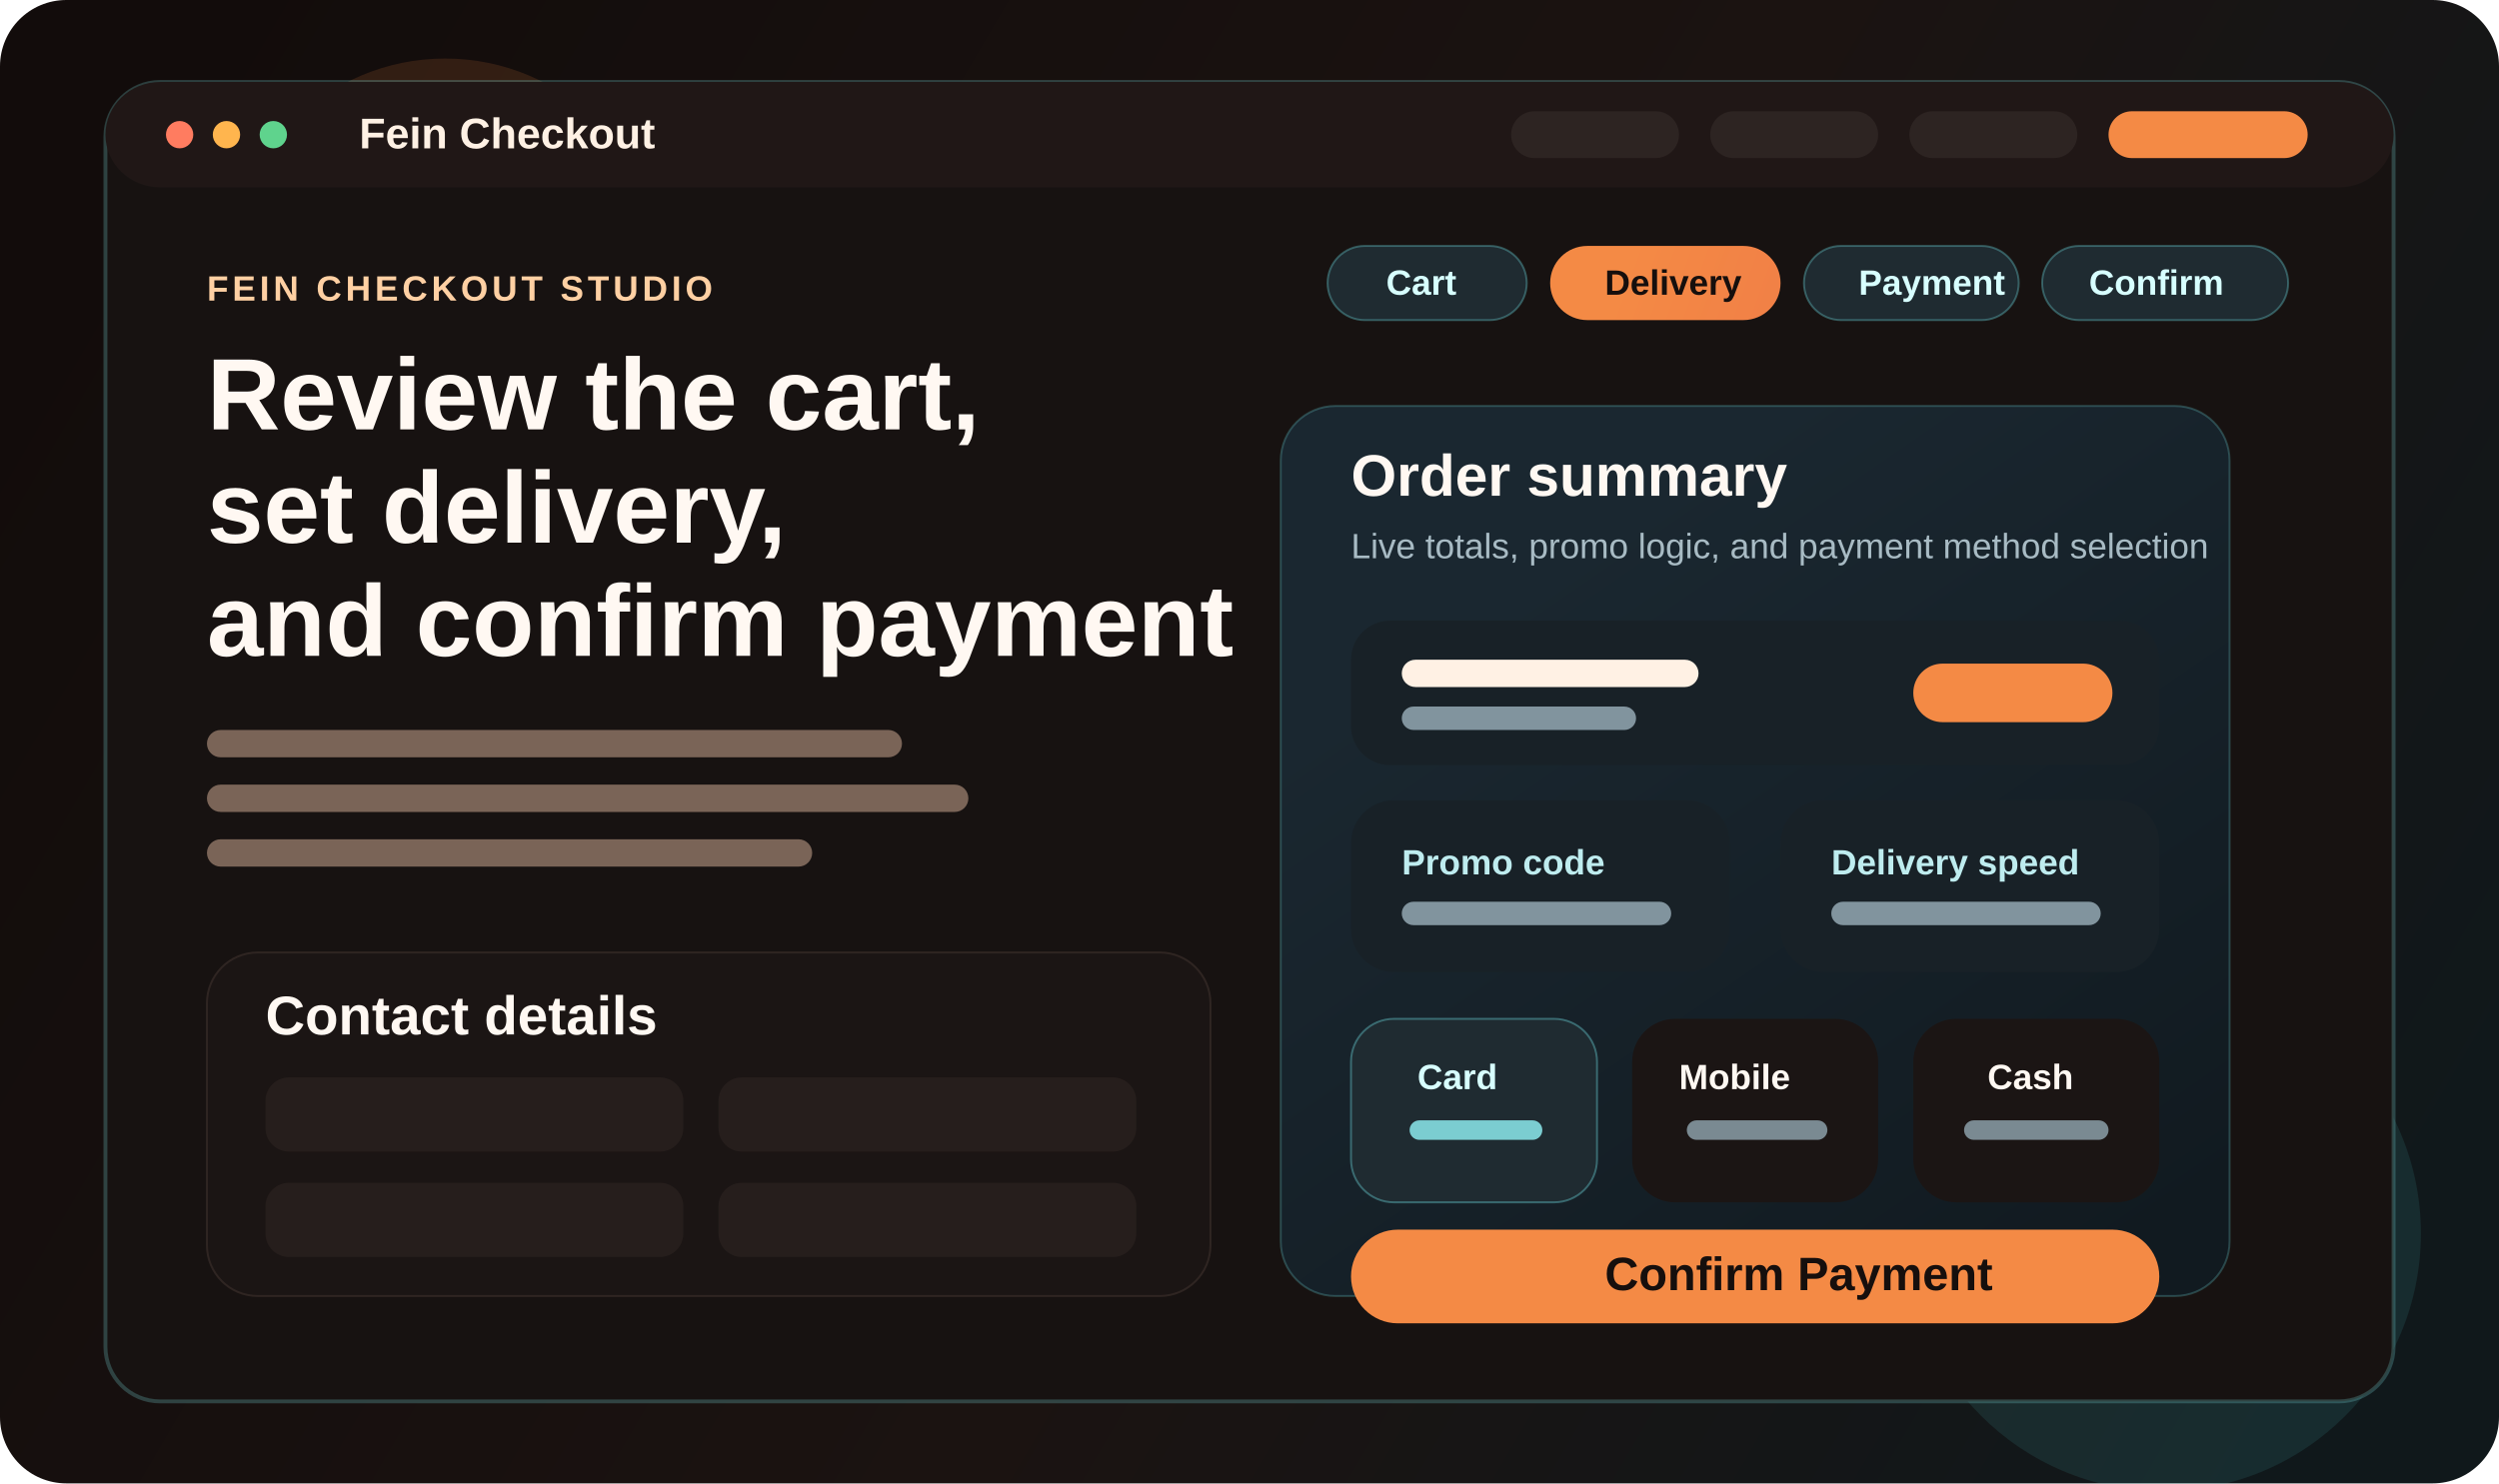
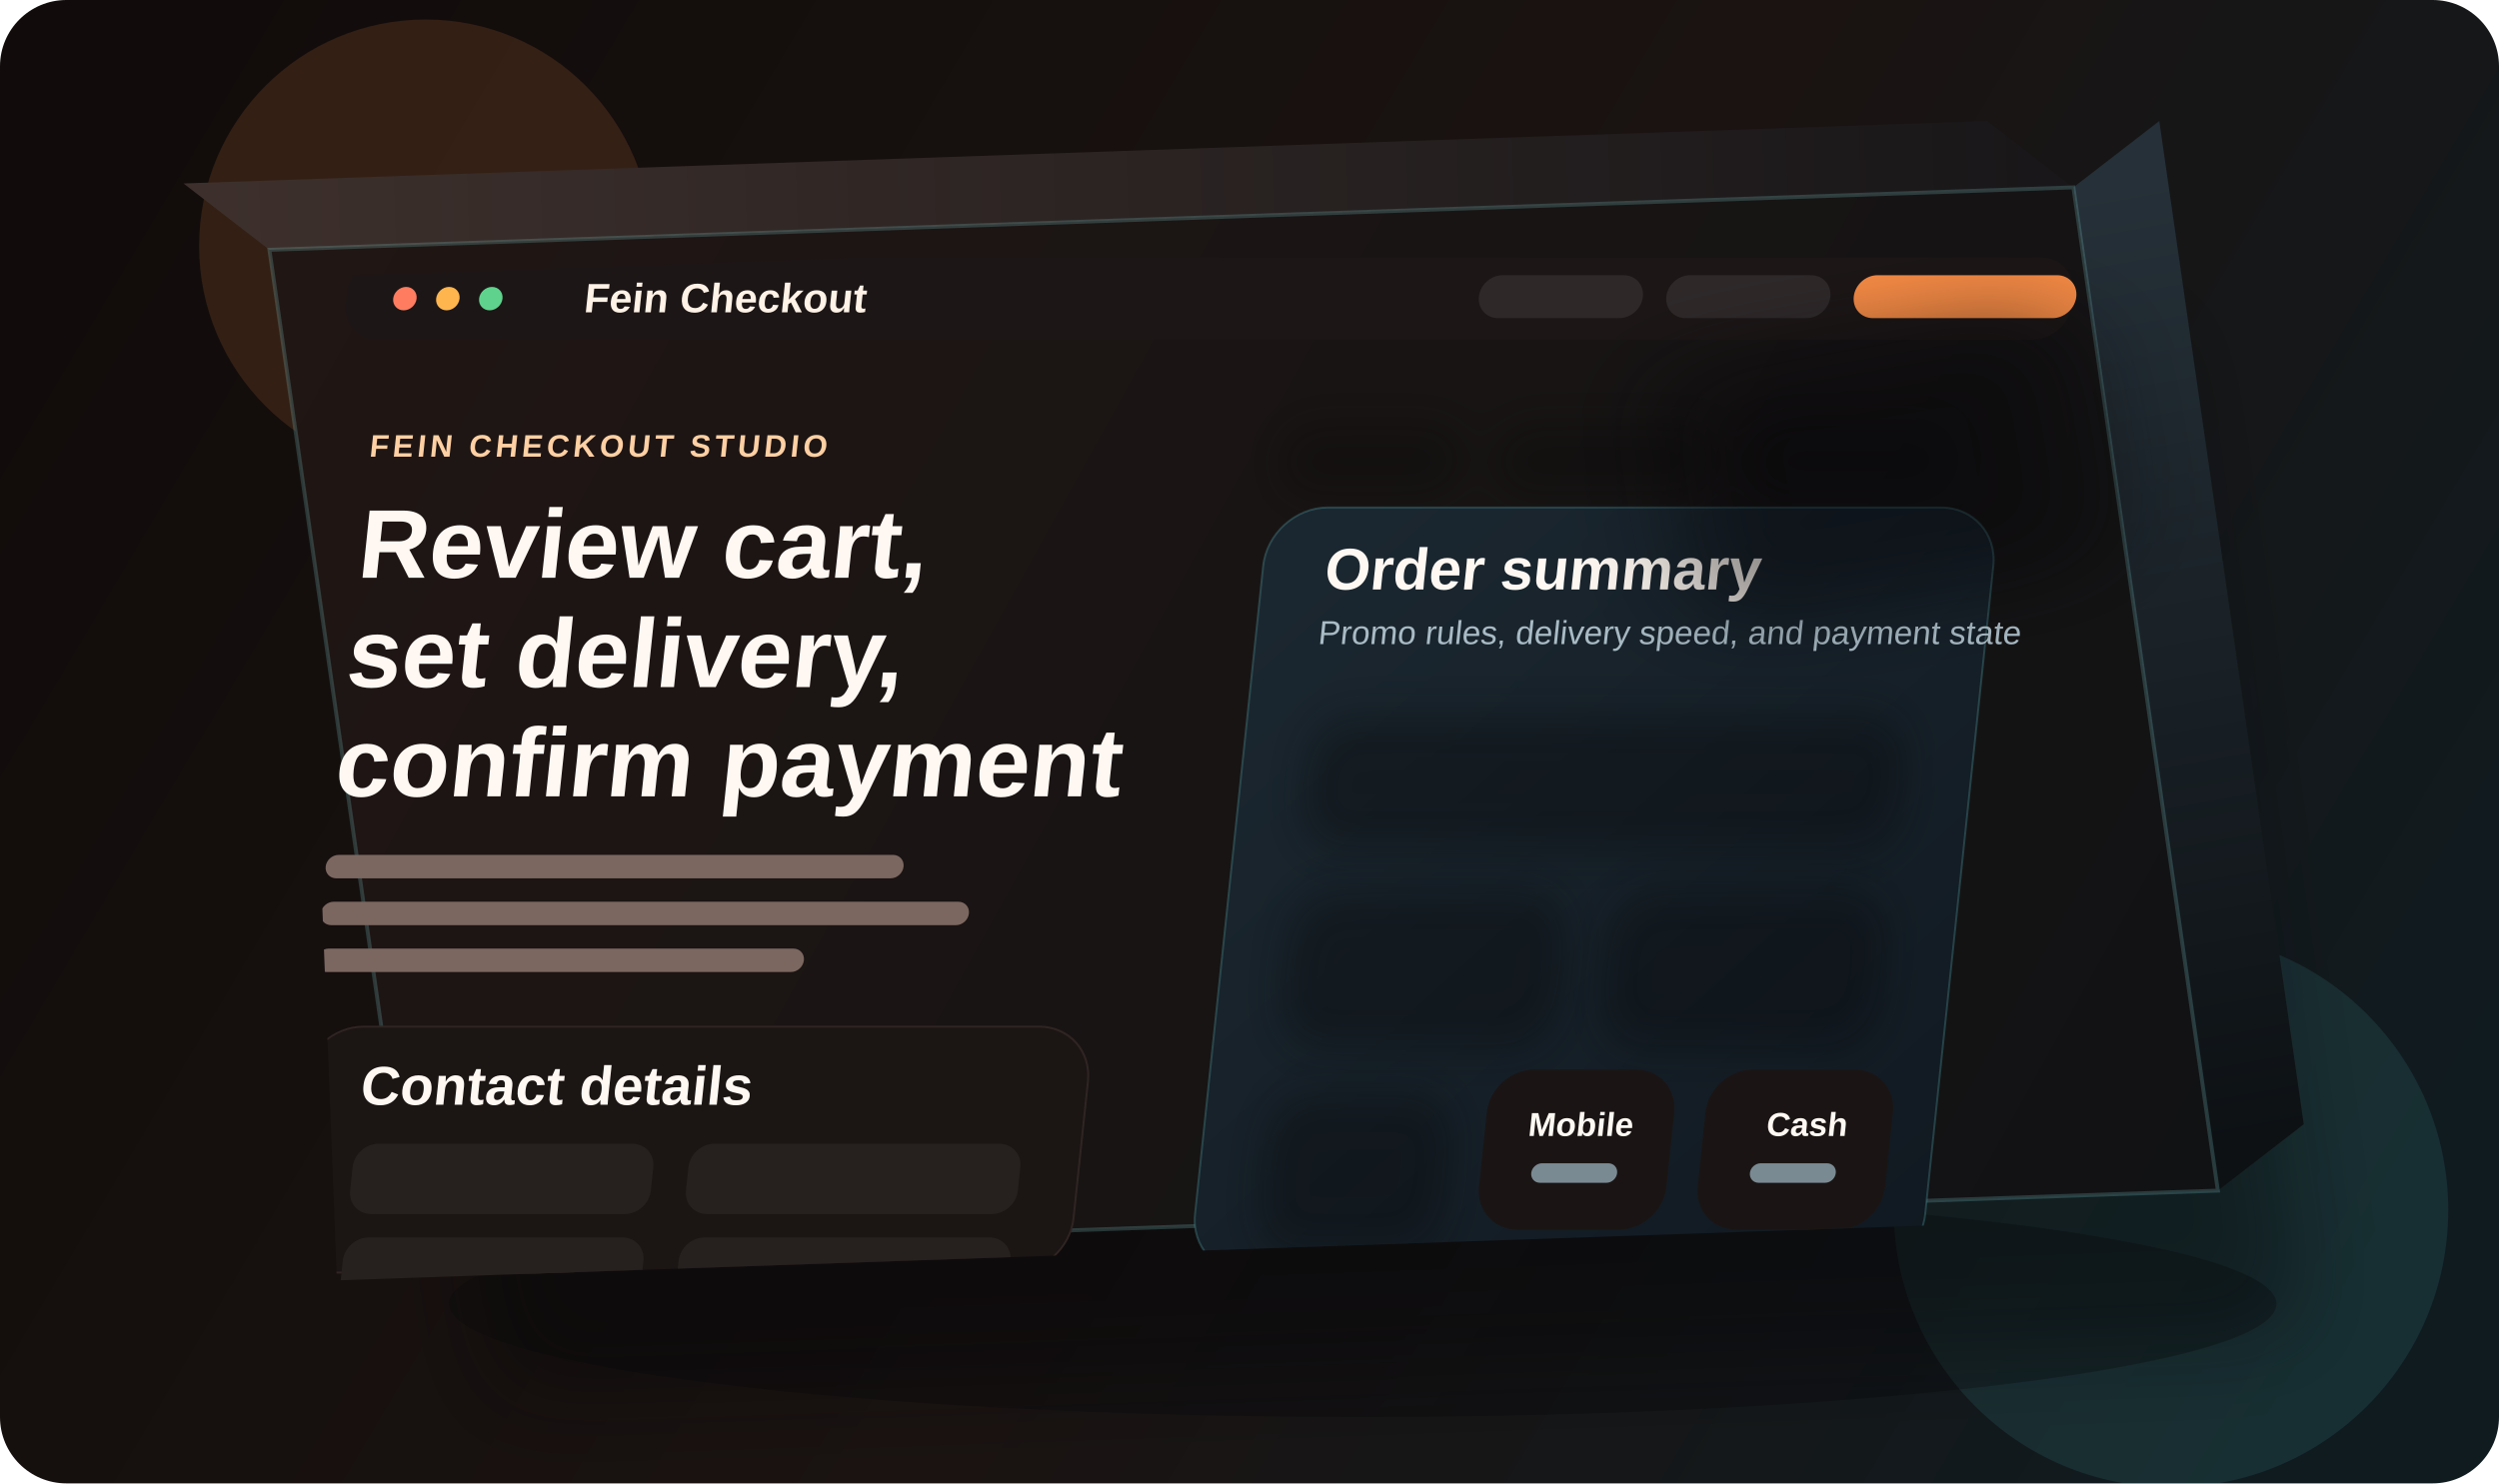
<svg xmlns="http://www.w3.org/2000/svg" width="1280" height="760" viewBox="0 0 1280 760" fill="none">
  <defs>
-     <linearGradient id="payBg" x1="74" y1="48" x2="1196" y2="706" gradientUnits="userSpaceOnUse">
-       <stop stop-color="#120C0B" />
-       <stop offset="0.55" stop-color="#1B1311" />
-       <stop offset="1" stop-color="#10181B" />
+     <linearGradient id="payBg" x1="74" y1="44" x2="1194" y2="708" gradientUnits="userSpaceOnUse">
+       <stop stop-color="#110C0B" />
+       <stop offset="0.54" stop-color="#1A1311" />
+       <stop offset="1" stop-color="#101B20" />
    </linearGradient>
-     <linearGradient id="chip" x1="834" y1="134" x2="1100" y2="230" gradientUnits="userSpaceOnUse">
-       <stop stop-color="#F48A45" />
-       <stop offset="1" stop-color="#EA6748" />
+     <linearGradient id="payFront" x1="164" y1="124" x2="1112" y2="650" gradientUnits="userSpaceOnUse">
+       <stop stop-color="#201614" />
+       <stop offset="1" stop-color="#111214" />
    </linearGradient>
-     <linearGradient id="summary" x1="886" y1="226" x2="1146" y2="604" gradientUnits="userSpaceOnUse">
-       <stop stop-color="#1A2730" />
-       <stop offset="1" stop-color="#111A20" />
+     <linearGradient id="payTop" x1="108" y1="96" x2="1046" y2="68" gradientUnits="userSpaceOnUse">
+       <stop stop-color="#3D302C" />
+       <stop offset="1" stop-color="#191719" />
    </linearGradient>
+     <linearGradient id="paySide" x1="1078" y1="96" x2="1166" y2="582" gradientUnits="userSpaceOnUse">
+       <stop stop-color="#253038" />
+       <stop offset="1" stop-color="#0D1114" />
+     </linearGradient>
+     <linearGradient id="stepAccent" x1="748" y1="242" x2="918" y2="292" gradientUnits="userSpaceOnUse">
+       <stop stop-color="#FFC27A" />
+       <stop offset="1" stop-color="#F0724A" />
+     </linearGradient>
+     <linearGradient id="summaryPanel" x1="704" y1="244" x2="1078" y2="620" gradientUnits="userSpaceOnUse">
+       <stop stop-color="#1B2730" />
+       <stop offset="1" stop-color="#101820" />
+     </linearGradient>
+     <linearGradient id="cardGradient" x1="850" y1="128" x2="1080" y2="314" gradientUnits="userSpaceOnUse">
+       <stop stop-color="#FFB76A" />
+       <stop offset="0.46" stop-color="#EA6C4A" />
+       <stop offset="1" stop-color="#6C5BFF" />
+     </linearGradient>
+     <filter id="payShadowLg" x="0" y="0" width="1280" height="760" filterUnits="userSpaceOnUse" color-interpolation-filters="sRGB">
+       <feOffset dy="30" />
+       <feGaussianBlur stdDeviation="24" />
+       <feColorMatrix type="matrix" values="0 0 0 0 0.02 0 0 0 0 0.02 0 0 0 0 0.03 0 0 0 0.46 0" />
+     </filter>
+     <filter id="payShadowSm" x="0" y="0" width="1280" height="760" filterUnits="userSpaceOnUse" color-interpolation-filters="sRGB">
+       <feOffset dy="12" />
+       <feGaussianBlur stdDeviation="12" />
+       <feColorMatrix type="matrix" values="0 0 0 0 0.03 0 0 0 0 0.03 0 0 0 0 0.03 0 0 0 0.34 0" />
+     </filter>
+     <clipPath id="payScreenClip">
+       <polygon points="138,128 1062,96 1136,610 212,642" />
+     </clipPath>
  </defs>
  <rect width="1280" height="760" rx="34" fill="url(#payBg)" />
-   <circle cx="228" cy="140" r="110" fill="#F48A45" fill-opacity="0.14" />
-   <circle cx="1108" cy="632" r="132" fill="#52C2C7" fill-opacity="0.12" />
-   <rect x="54" y="42" width="1172" height="676" rx="28" fill="#171211" stroke="#7FE2E2" stroke-opacity="0.24" stroke-width="2" />
-   <rect x="54" y="42" width="1172" height="54" rx="28" fill="#201716" />
-   <circle cx="92" cy="69" r="7" fill="#FF7C60" />
-   <circle cx="116" cy="69" r="7" fill="#FFB54E" />
-   <circle cx="140" cy="69" r="7" fill="#5FD38D" />
-   <text x="184" y="76" fill="#FFF1E4" font-family="Segoe UI, Arial, sans-serif" font-size="22" font-weight="700">Fein Checkout</text>
-   <rect x="774" y="57" width="86" height="24" rx="12" fill="#2D2422" />
-   <rect x="876" y="57" width="86" height="24" rx="12" fill="#2D2422" />
-   <rect x="978" y="57" width="86" height="24" rx="12" fill="#2D2422" />
-   <rect x="1080" y="57" width="102" height="24" rx="12" fill="#F48A45" />
-   <text x="106" y="154" fill="#FFD0A3" font-family="Segoe UI, Arial, sans-serif" font-size="18" font-weight="700" letter-spacing="2">FEIN CHECKOUT STUDIO</text>
-   <text x="106" y="220" fill="#FFF8F2" font-family="Segoe UI, Arial, sans-serif" font-size="52" font-weight="800">Review the cart,</text>
-   <text x="106" y="278" fill="#FFF8F2" font-family="Segoe UI, Arial, sans-serif" font-size="52" font-weight="800">set delivery,</text>
-   <text x="106" y="336" fill="#FFF8F2" font-family="Segoe UI, Arial, sans-serif" font-size="52" font-weight="800">and confirm payment</text>
-   <rect x="106" y="374" width="356" height="14" rx="7" fill="#7A6457" />
-   <rect x="106" y="402" width="390" height="14" rx="7" fill="#7A6457" />
-   <rect x="106" y="430" width="310" height="14" rx="7" fill="#7A6457" />
-   <g>
-     <rect x="680" y="126" width="102" height="38" rx="19" fill="#1F2B31" stroke="#64C9CE" stroke-opacity="0.38" />
-     <text x="710" y="151" fill="#D7FFFF" font-family="Segoe UI, Arial, sans-serif" font-size="18" font-weight="700">Cart</text>
-     <rect x="794" y="126" width="118" height="38" rx="19" fill="url(#chip)" />
-     <text x="822" y="151" fill="#160F0D" font-family="Segoe UI, Arial, sans-serif" font-size="18" font-weight="800">Delivery</text>
-     <rect x="924" y="126" width="110" height="38" rx="19" fill="#1F2B31" stroke="#64C9CE" stroke-opacity="0.38" />
-     <text x="952" y="151" fill="#D7FFFF" font-family="Segoe UI, Arial, sans-serif" font-size="18" font-weight="700">Payment</text>
-     <rect x="1046" y="126" width="126" height="38" rx="19" fill="#1F2B31" stroke="#64C9CE" stroke-opacity="0.38" />
-     <text x="1070" y="151" fill="#D7FFFF" font-family="Segoe UI, Arial, sans-serif" font-size="18" font-weight="700">Confirm</text>
+   <circle cx="218" cy="126" r="116" fill="#F48A45" fill-opacity="0.15" />
+   <circle cx="1112" cy="620" r="142" fill="#52C2C7" fill-opacity="0.12" />
+   <ellipse cx="698" cy="668" rx="468" ry="58" fill="#08090B" fill-opacity="0.32" />
+   <g filter="url(#payShadowLg)">
+     <polygon points="182,170 1106,138 1180,652 256,684" fill="#0D0D0F" fill-opacity="0.84" />
  </g>
-   <rect x="106" y="488" width="514" height="176" rx="26" fill="#1B1514" stroke="#2F2522" />
-   <text x="136" y="530" fill="#FFF8F2" font-family="Segoe UI, Arial, sans-serif" font-size="28" font-weight="800">Contact details</text>
-   <g>
-     <rect x="136" y="552" width="214" height="38" rx="12" fill="#261E1C" />
-     <rect x="368" y="552" width="214" height="38" rx="12" fill="#261E1C" />
-     <rect x="136" y="606" width="214" height="38" rx="12" fill="#261E1C" />
-     <rect x="368" y="606" width="214" height="38" rx="12" fill="#261E1C" />
+   <polygon points="94,94 1018,62 1062,96 138,128" fill="url(#payTop)" />
+   <polygon points="1062,96 1136,610 1180,576 1106,62" fill="url(#paySide)" />
+   <polygon points="138,128 1062,96 1136,610 212,642" fill="url(#payFront)" stroke="#8DE2E5" stroke-opacity="0.2" stroke-width="2" />
+   <g clip-path="url(#payScreenClip)" transform="translate(28 14) skewX(-6)">
+     <rect x="164" y="118" width="884" height="42" rx="18" fill="#1C1616" />
+     <circle cx="194" cy="139" r="6" fill="#FF7C60" />
+     <circle cx="216" cy="139" r="6" fill="#FFB54E" />
+     <circle cx="238" cy="139" r="6" fill="#5FD38D" />
+     <text x="286" y="146" fill="#FFF2E6" font-family="Segoe UI, Arial, sans-serif" font-size="21" font-weight="700">Fein Checkout</text>
+     <rect x="744" y="127" width="84" height="22" rx="11" fill="#2E2829" />
+     <rect x="840" y="127" width="84" height="22" rx="11" fill="#2E2829" />
+     <rect x="936" y="127" width="114" height="22" rx="11" fill="#F48A45" />
+     <text x="184" y="220" fill="#FFD0A3" font-family="Segoe UI, Arial, sans-serif" font-size="16" font-weight="700" letter-spacing="2">FEIN CHECKOUT STUDIO</text>
+     <text x="184" y="282" fill="#FFF8F2" font-family="Segoe UI, Arial, sans-serif" font-size="50" font-weight="800">Review cart,</text>
+     <text x="184" y="338" fill="#FFF8F2" font-family="Segoe UI, Arial, sans-serif" font-size="50" font-weight="800">set delivery,</text>
+     <text x="184" y="394" fill="#FFF8F2" font-family="Segoe UI, Arial, sans-serif" font-size="50" font-weight="800">confirm payment</text>
+     <rect x="184" y="424" width="296" height="12" rx="6" fill="#7B6760" />
+     <rect x="184" y="448" width="332" height="12" rx="6" fill="#7B6760" />
+     <rect x="184" y="472" width="250" height="12" rx="6" fill="#7B6760" />
+     <g filter="url(#payShadowSm)">
+       <rect x="650" y="192" width="96" height="36" rx="18" fill="#1D2A31" stroke="#6CCFD3" stroke-opacity="0.3" />
+       <text x="678" y="216" fill="#D7FFFF" font-family="Segoe UI, Arial, sans-serif" font-size="17" font-weight="700">Cart</text>
+       <rect x="760" y="192" width="116" height="36" rx="18" fill="url(#stepAccent)" />
+       <text x="788" y="216" fill="#160F0D" font-family="Segoe UI, Arial, sans-serif" font-size="17" font-weight="800">Delivery</text>
+       <rect x="890" y="192" width="108" height="36" rx="18" fill="#1D2A31" stroke="#6CCFD3" stroke-opacity="0.3" />
+       <text x="918" y="216" fill="#D7FFFF" font-family="Segoe UI, Arial, sans-serif" font-size="17" font-weight="700">Payment</text>
+     </g>
+     <rect x="184" y="512" width="402" height="126" rx="28" fill="#1B1514" stroke="#2F2522" />
+     <text x="214" y="552" fill="#FFF8F2" font-family="Segoe UI, Arial, sans-serif" font-size="28" font-weight="800">Contact details</text>
+     <rect x="214" y="572" width="154" height="36" rx="12" fill="#26201E" />
+     <rect x="386" y="572" width="170" height="36" rx="12" fill="#26201E" />
+     <rect x="214" y="620" width="154" height="36" rx="12" fill="#26201E" />
+     <rect x="386" y="620" width="170" height="36" rx="12" fill="#26201E" />
+     <rect x="648" y="246" width="374" height="392" rx="30" fill="url(#summaryPanel)" stroke="#66CED2" stroke-opacity="0.24" />
+     <text x="680" y="288" fill="#FFF8F2" font-family="Segoe UI, Arial, sans-serif" font-size="30" font-weight="800">Order summary</text>
+     <text x="680" y="316" fill="#A9BBC5" font-family="Segoe UI, Arial, sans-serif" font-size="17">Promo rules, delivery speed, and payment state</text>
+     <g filter="url(#payShadowSm)">
+       <rect x="680" y="340" width="308" height="70" rx="22" fill="#182127" />
+       <rect x="706" y="360" width="126" height="12" rx="6" fill="#FFF1E4" />
+       <rect x="706" y="382" width="94" height="10" rx="5" fill="#81949E" />
+       <rect x="902" y="358" width="64" height="28" rx="14" fill="#F48A45" />
+     </g>
+     <g filter="url(#payShadowSm)">
+       <rect x="680" y="430" width="144" height="82" rx="24" fill="#182127" />
+       <text x="704" y="466" fill="#BEECEF" font-family="Segoe UI, Arial, sans-serif" font-size="17" font-weight="700">Promo</text>
+       <rect x="704" y="478" width="92" height="10" rx="5" fill="#81949E" />
+     </g>
+     <g filter="url(#payShadowSm)">
+       <rect x="844" y="430" width="144" height="82" rx="24" fill="#182127" />
+       <text x="868" y="466" fill="#BEECEF" font-family="Segoe UI, Arial, sans-serif" font-size="17" font-weight="700">Delivery</text>
+       <rect x="868" y="478" width="92" height="10" rx="5" fill="#81949E" />
+     </g>
+     <g filter="url(#payShadowSm)">
+       <rect x="680" y="534" width="96" height="82" rx="22" fill="#1F2B31" stroke="#66CED2" stroke-opacity="0.36" />
+       <text x="708" y="568" fill="#D7FFFF" font-family="Segoe UI, Arial, sans-serif" font-size="17" font-weight="700">Card</text>
+       <rect x="706" y="582" width="44" height="10" rx="5" fill="#7BCDD1" />
+     </g>
+     <rect x="792" y="534" width="96" height="82" rx="22" fill="#1A1514" />
+     <text x="814" y="568" fill="#FFF8F2" font-family="Segoe UI, Arial, sans-serif" font-size="17" font-weight="700">Mobile</text>
+     <rect x="818" y="582" width="44" height="10" rx="5" fill="#7A8A92" />
+     <rect x="904" y="534" width="96" height="82" rx="22" fill="#1A1514" />
+     <text x="936" y="568" fill="#FFF8F2" font-family="Segoe UI, Arial, sans-serif" font-size="17" font-weight="700">Cash</text>
+     <rect x="930" y="582" width="44" height="10" rx="5" fill="#7A8A92" />
+     <g filter="url(#payShadowSm)">
+       <rect x="680" y="640" width="320" height="46" rx="23" fill="#F48A45" />
+     </g>
+     <text x="780" y="670" fill="#160F0D" font-family="Segoe UI, Arial, sans-serif" font-size="22" font-weight="800">Confirm Payment</text>
  </g>
-   <rect x="656" y="208" width="486" height="456" rx="28" fill="url(#summary)" stroke="#64C9CE" stroke-opacity="0.28" />
-   <text x="692" y="254" fill="#FFF8F2" font-family="Segoe UI, Arial, sans-serif" font-size="30" font-weight="800">Order summary</text>
-   <text x="692" y="286" fill="#A8BBC4" font-family="Segoe UI, Arial, sans-serif" font-size="18">Live totals, promo logic, and payment method selection</text>
-   <g>
-     <rect x="692" y="318" width="414" height="74" rx="20" fill="#182127" />
-     <rect x="718" y="338" width="152" height="14" rx="7" fill="#FFF1E4" />
-     <rect x="718" y="362" width="120" height="12" rx="6" fill="#81949E" />
-     <rect x="980" y="340" width="102" height="30" rx="15" fill="#F48A45" />
+   <g filter="url(#payShadowLg)" transform="rotate(-10 978 214)">
+     <rect x="850" y="138" width="218" height="138" rx="28" fill="url(#cardGradient)" />
+     <rect x="872" y="166" width="42" height="30" rx="8" fill="#F6D6A2" fill-opacity="0.78" />
+     <circle cx="1018" cy="198" r="28" fill="#FFF5ED" fill-opacity="0.28" />
+     <circle cx="1040" cy="198" r="28" fill="#FFF5ED" fill-opacity="0.18" />
+     <rect x="872" y="222" width="104" height="10" rx="5" fill="#FFF5ED" fill-opacity="0.78" />
+     <rect x="872" y="242" width="68" height="8" rx="4" fill="#FFF5ED" fill-opacity="0.46" />
  </g>
-   <g>
-     <rect x="692" y="410" width="194" height="88" rx="22" fill="#182127" />
-     <text x="718" y="448" fill="#BEECEF" font-family="Segoe UI, Arial, sans-serif" font-size="18" font-weight="700">Promo code</text>
-     <rect x="718" y="462" width="138" height="12" rx="6" fill="#81949E" />
-   </g>
-   <g>
-     <rect x="912" y="410" width="194" height="88" rx="22" fill="#182127" />
-     <text x="938" y="448" fill="#BEECEF" font-family="Segoe UI, Arial, sans-serif" font-size="18" font-weight="700">Delivery speed</text>
-     <rect x="938" y="462" width="138" height="12" rx="6" fill="#81949E" />
-   </g>
-   <g>
-     <rect x="692" y="522" width="126" height="94" rx="22" fill="#1F2B31" stroke="#64C9CE" stroke-opacity="0.42" />
-     <text x="726" y="558" fill="#D7FFFF" font-family="Segoe UI, Arial, sans-serif" font-size="18" font-weight="700">Card</text>
-     <rect x="722" y="574" width="68" height="10" rx="5" fill="#7BCDD1" />
-   </g>
-   <g>
-     <rect x="836" y="522" width="126" height="94" rx="22" fill="#1B1514" />
-     <text x="860" y="558" fill="#FFF8F2" font-family="Segoe UI, Arial, sans-serif" font-size="18" font-weight="700">Mobile</text>
-     <rect x="864" y="574" width="72" height="10" rx="5" fill="#7A8A92" />
-   </g>
-   <g>
-     <rect x="980" y="522" width="126" height="94" rx="22" fill="#1B1514" />
-     <text x="1018" y="558" fill="#FFF8F2" font-family="Segoe UI, Arial, sans-serif" font-size="18" font-weight="700">Cash</text>
-     <rect x="1006" y="574" width="74" height="10" rx="5" fill="#7A8A92" />
-   </g>
-   <rect x="692" y="630" width="414" height="48" rx="24" fill="#F48A45" />
-   <text x="822" y="661" fill="#160F0D" font-family="Segoe UI, Arial, sans-serif" font-size="24" font-weight="800">Confirm Payment</text>
</svg>
